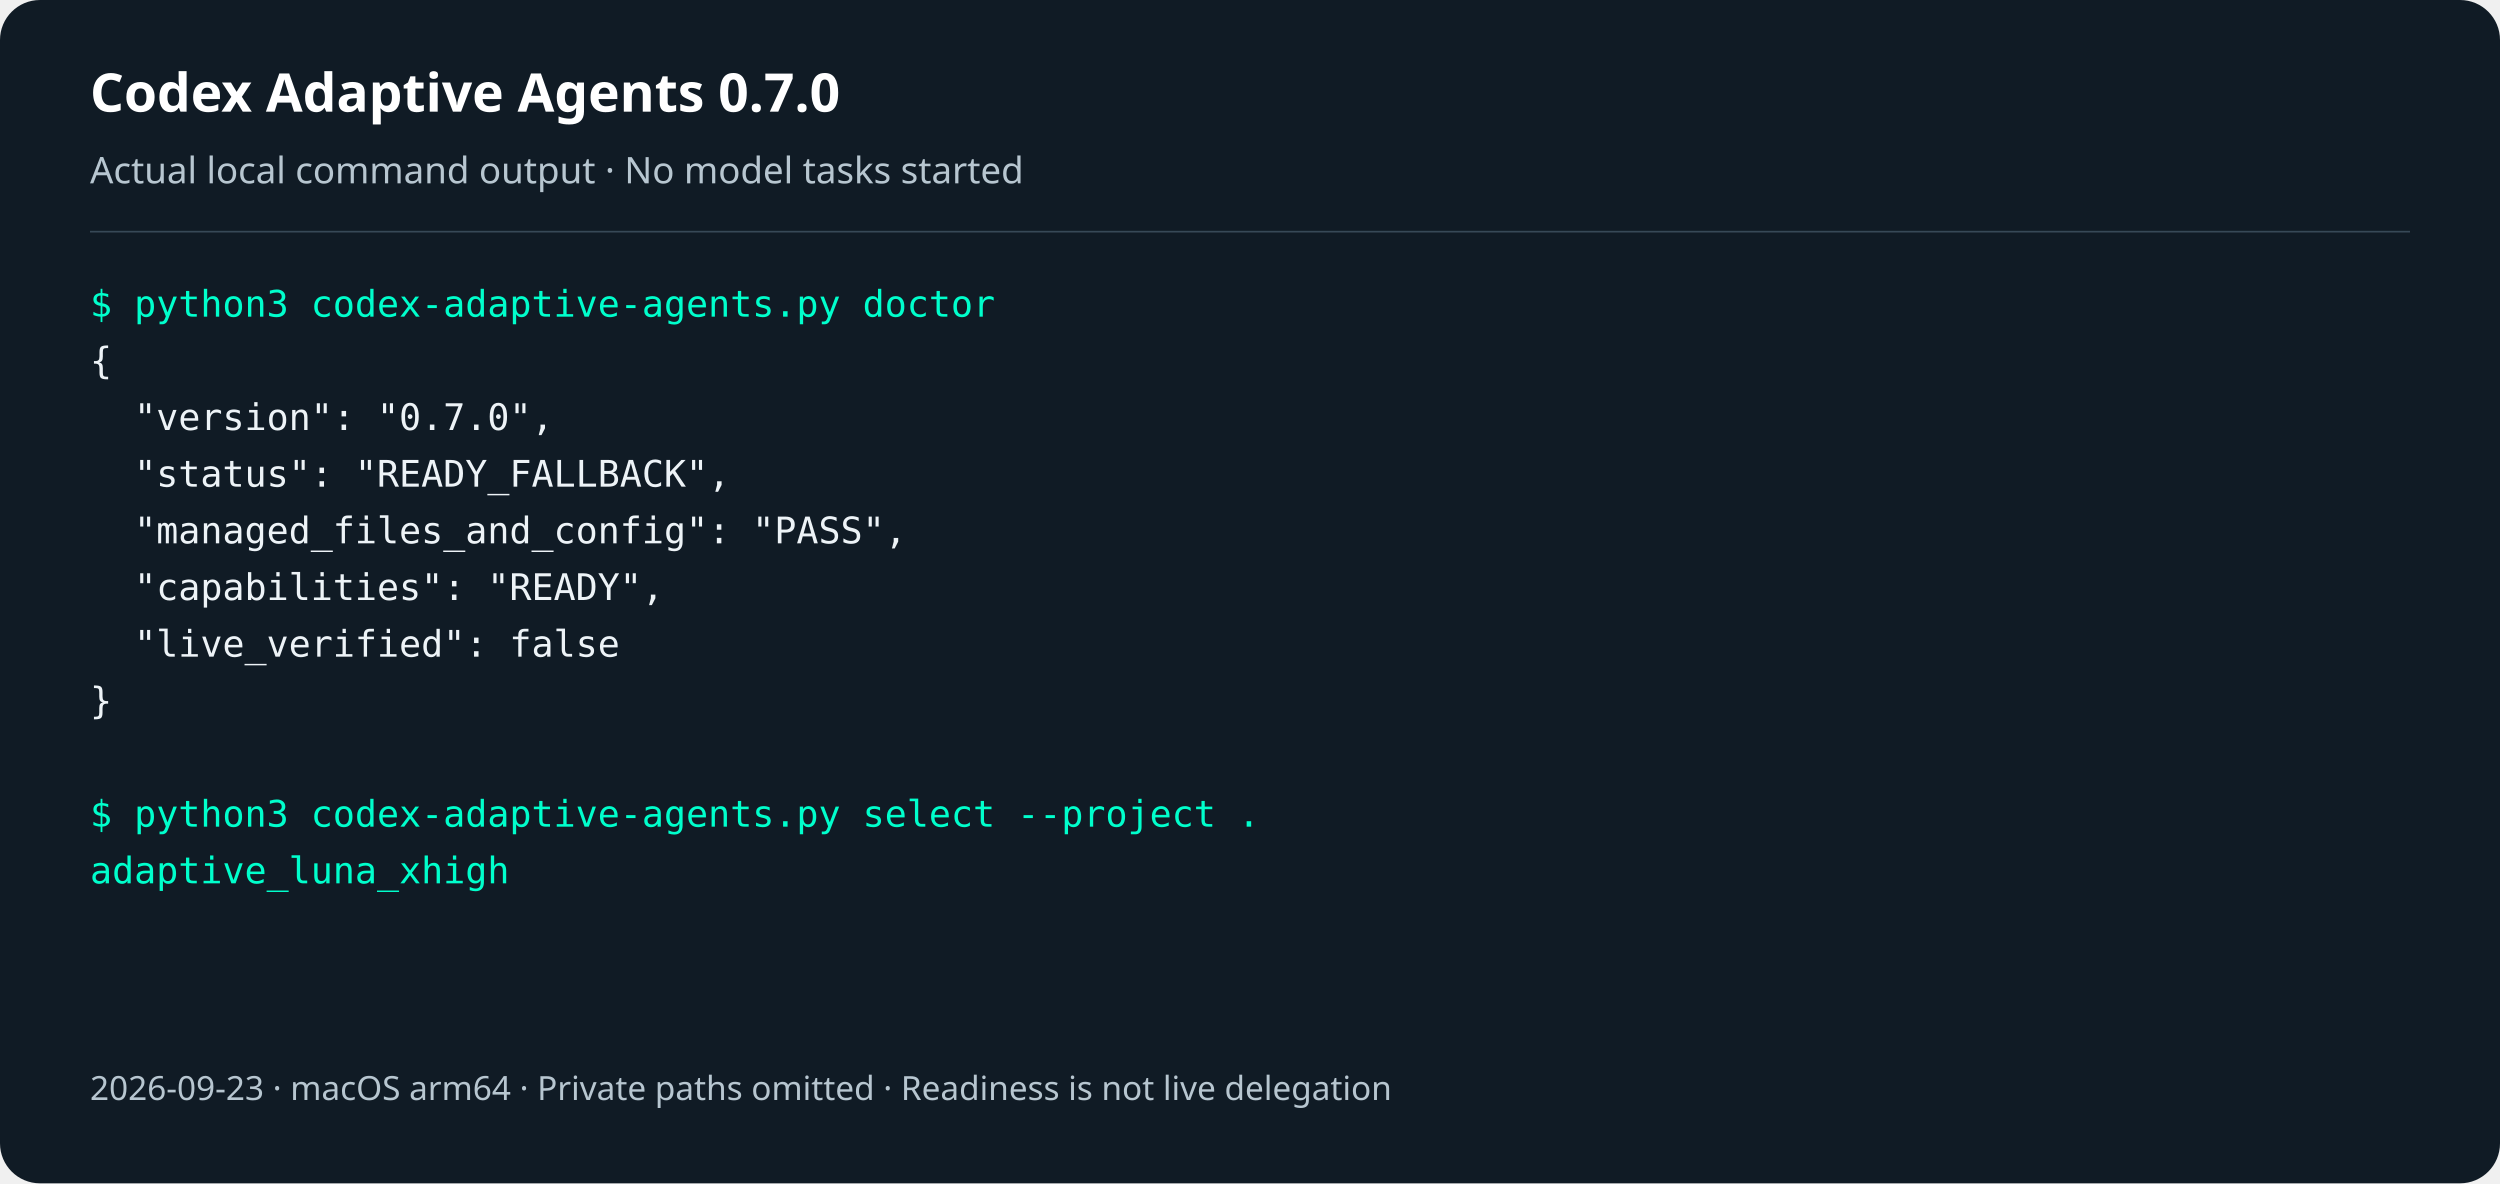
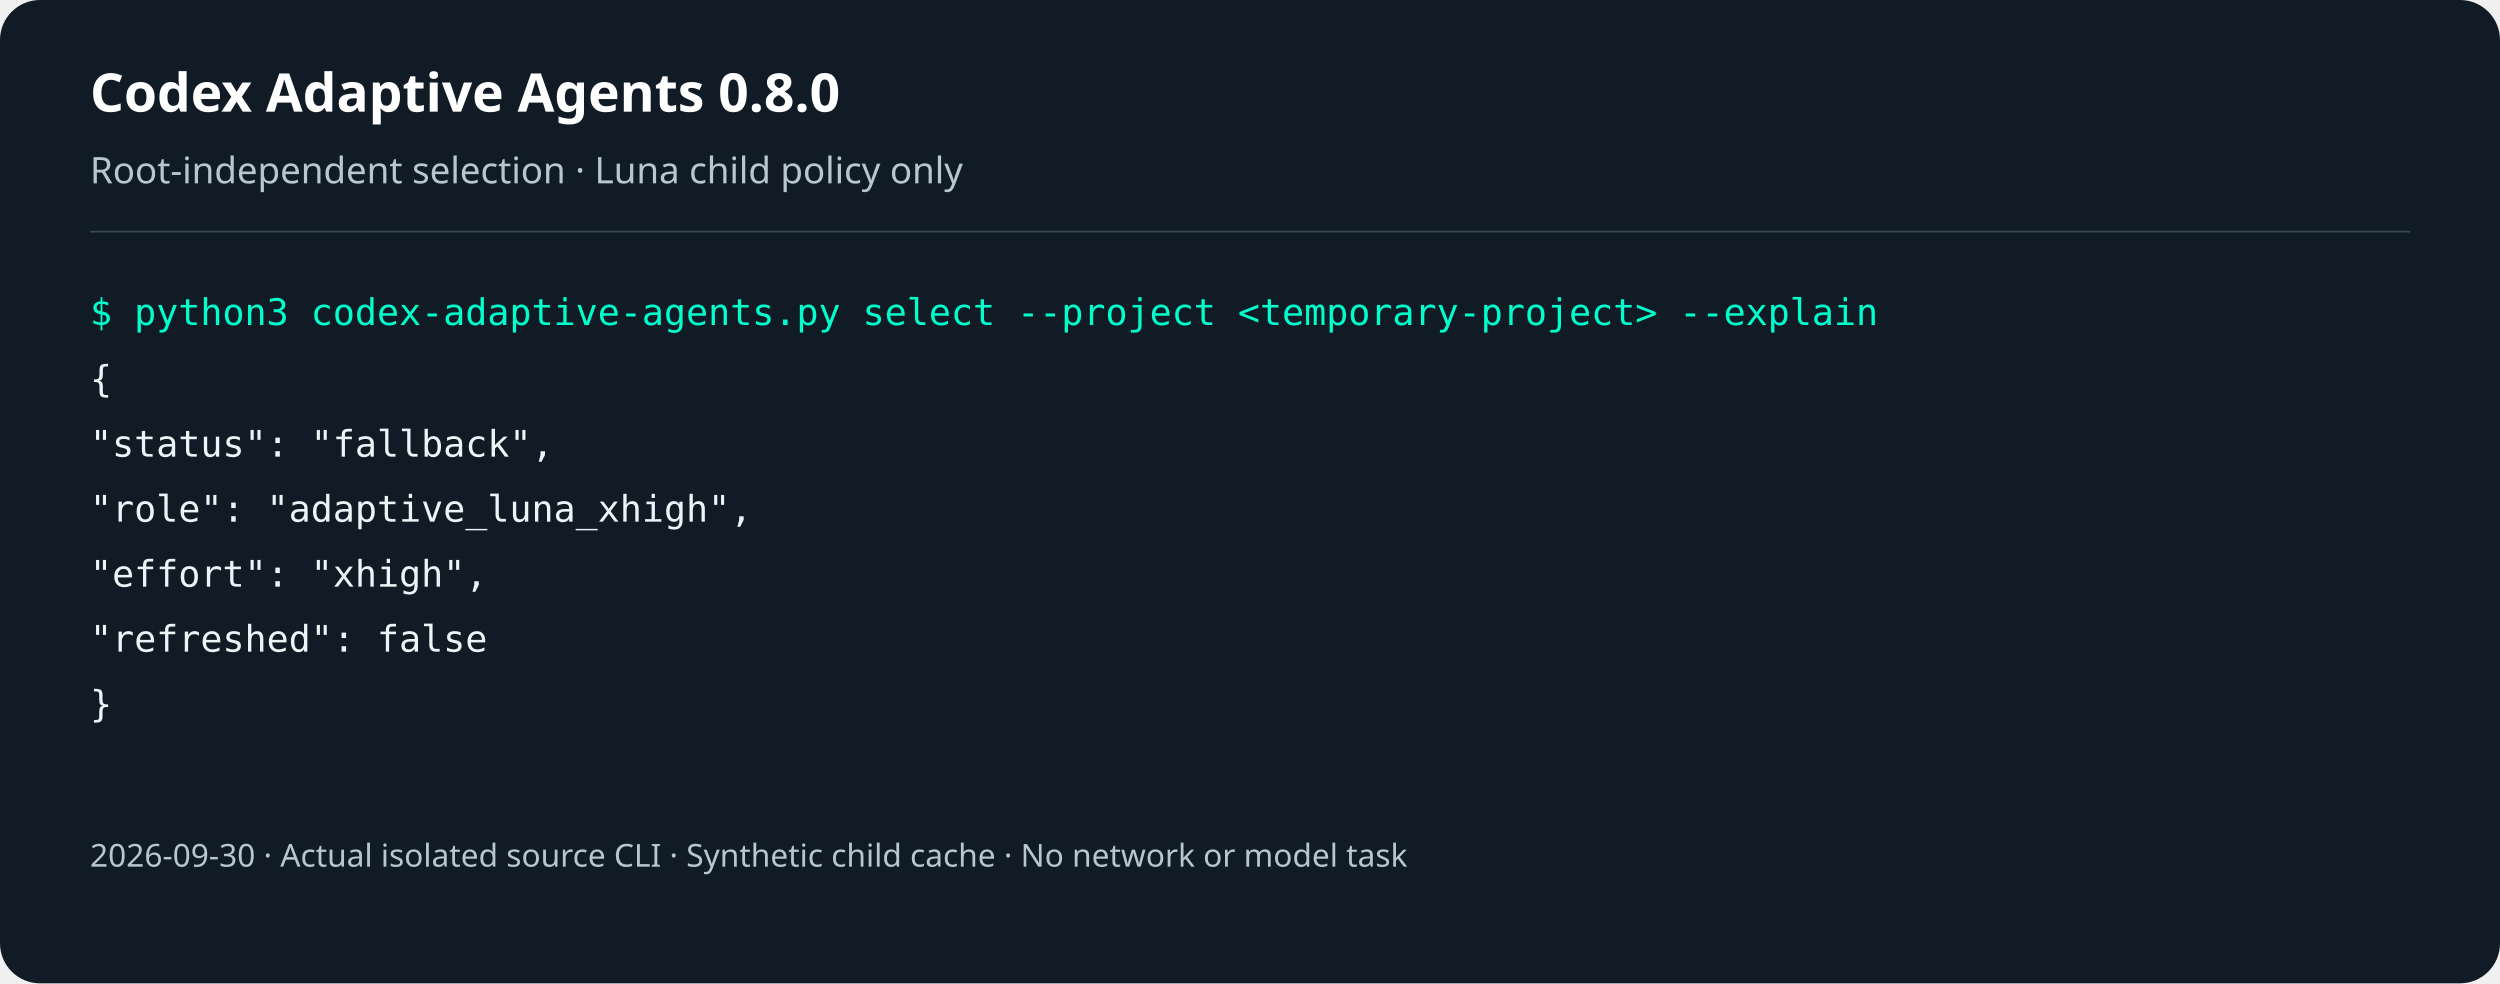
- <svg xmlns="http://www.w3.org/2000/svg" width="1500" height="710" viewBox="0 0 1500 710">
-   <rect width="1500" height="710" rx="24" fill="#101b25" />
-   <text x="54" y="67" fill="#ffffff" font-family="sans-serif" font-size="32" font-weight="700">Codex Adaptive Agents 0.7.0</text>
-   <text x="54" y="110" fill="#b7c6d0" font-family="sans-serif" font-size="22">Actual local command output · No model tasks started</text>
+ <svg xmlns="http://www.w3.org/2000/svg" width="1500" height="590" viewBox="0 0 1500 590">
+   <rect width="1500" height="590" rx="24" fill="#101b25" />
  <path d="M54 139 H1446" stroke="#374957" />
-   <text x="54" y="190" fill="#00ffcc" font-family="monospace" font-size="22" xml:space="preserve">$ python3 codex-adaptive-agents.py doctor</text>
-   <text x="54" y="224" fill="#edf3f7" font-family="monospace" font-size="22" xml:space="preserve">{</text>
-   <text x="54" y="258" fill="#edf3f7" font-family="monospace" font-size="22" xml:space="preserve">  "version": "0.7.0",</text>
-   <text x="54" y="292" fill="#edf3f7" font-family="monospace" font-size="22" xml:space="preserve">  "status": "READY_FALLBACK",</text>
-   <text x="54" y="326" fill="#edf3f7" font-family="monospace" font-size="22" xml:space="preserve">  "managed_files_and_config": "PASS",</text>
-   <text x="54" y="360" fill="#edf3f7" font-family="monospace" font-size="22" xml:space="preserve">  "capabilities": "READY",</text>
-   <text x="54" y="394" fill="#edf3f7" font-family="monospace" font-size="22" xml:space="preserve">  "live_verified": false</text>
-   <text x="54" y="428" fill="#edf3f7" font-family="monospace" font-size="22" xml:space="preserve">}</text>
-   <text x="54" y="462" fill="#edf3f7" font-family="monospace" font-size="22" xml:space="preserve" />
-   <text x="54" y="496" fill="#00ffcc" font-family="monospace" font-size="22" xml:space="preserve">$ python3 codex-adaptive-agents.py select --project .</text>
-   <text x="54" y="530" fill="#00ffcc" font-family="monospace" font-size="22" xml:space="preserve">adaptive_luna_xhigh</text>
-   <text x="54" y="660" fill="#b7c6d0" font-family="sans-serif" font-size="20">2026-09-23 · macOS arm64 · Private paths omitted · Readiness is not live delegation</text>
+   <text x="54" y="67" fill="#ffffff" font-family="sans-serif" font-size="32" font-weight="700">Codex Adaptive Agents 0.8.0</text>
+   <text x="54" y="110" fill="#b7c6d0" font-family="sans-serif" font-size="22">Root-independent selection · Luna child policy only</text>
+   <text x="54" y="195" fill="#00ffcc" font-family="monospace" font-size="22">$ python3 codex-adaptive-agents.py select --project &lt;temporary-project&gt; --explain</text>
+   <text x="54" y="235" fill="#edf3f7" font-family="monospace" font-size="22">{</text>
+   <text x="54" y="274" fill="#edf3f7" font-family="monospace" font-size="22">  "status": "fallback",</text>
+   <text x="54" y="313" fill="#edf3f7" font-family="monospace" font-size="22">  "role": "adaptive_luna_xhigh",</text>
+   <text x="54" y="352" fill="#edf3f7" font-family="monospace" font-size="22">  "effort": "xhigh",</text>
+   <text x="54" y="391" fill="#edf3f7" font-family="monospace" font-size="22">  "refreshed": false</text>
+   <text x="54" y="430" fill="#edf3f7" font-family="monospace" font-size="22">}</text>
+   <text x="54" y="520" fill="#b7c6d0" font-family="sans-serif" font-size="19">2026-09-30 · Actual isolated source CLI · Synthetic child cache · No network or model task</text>
</svg>
